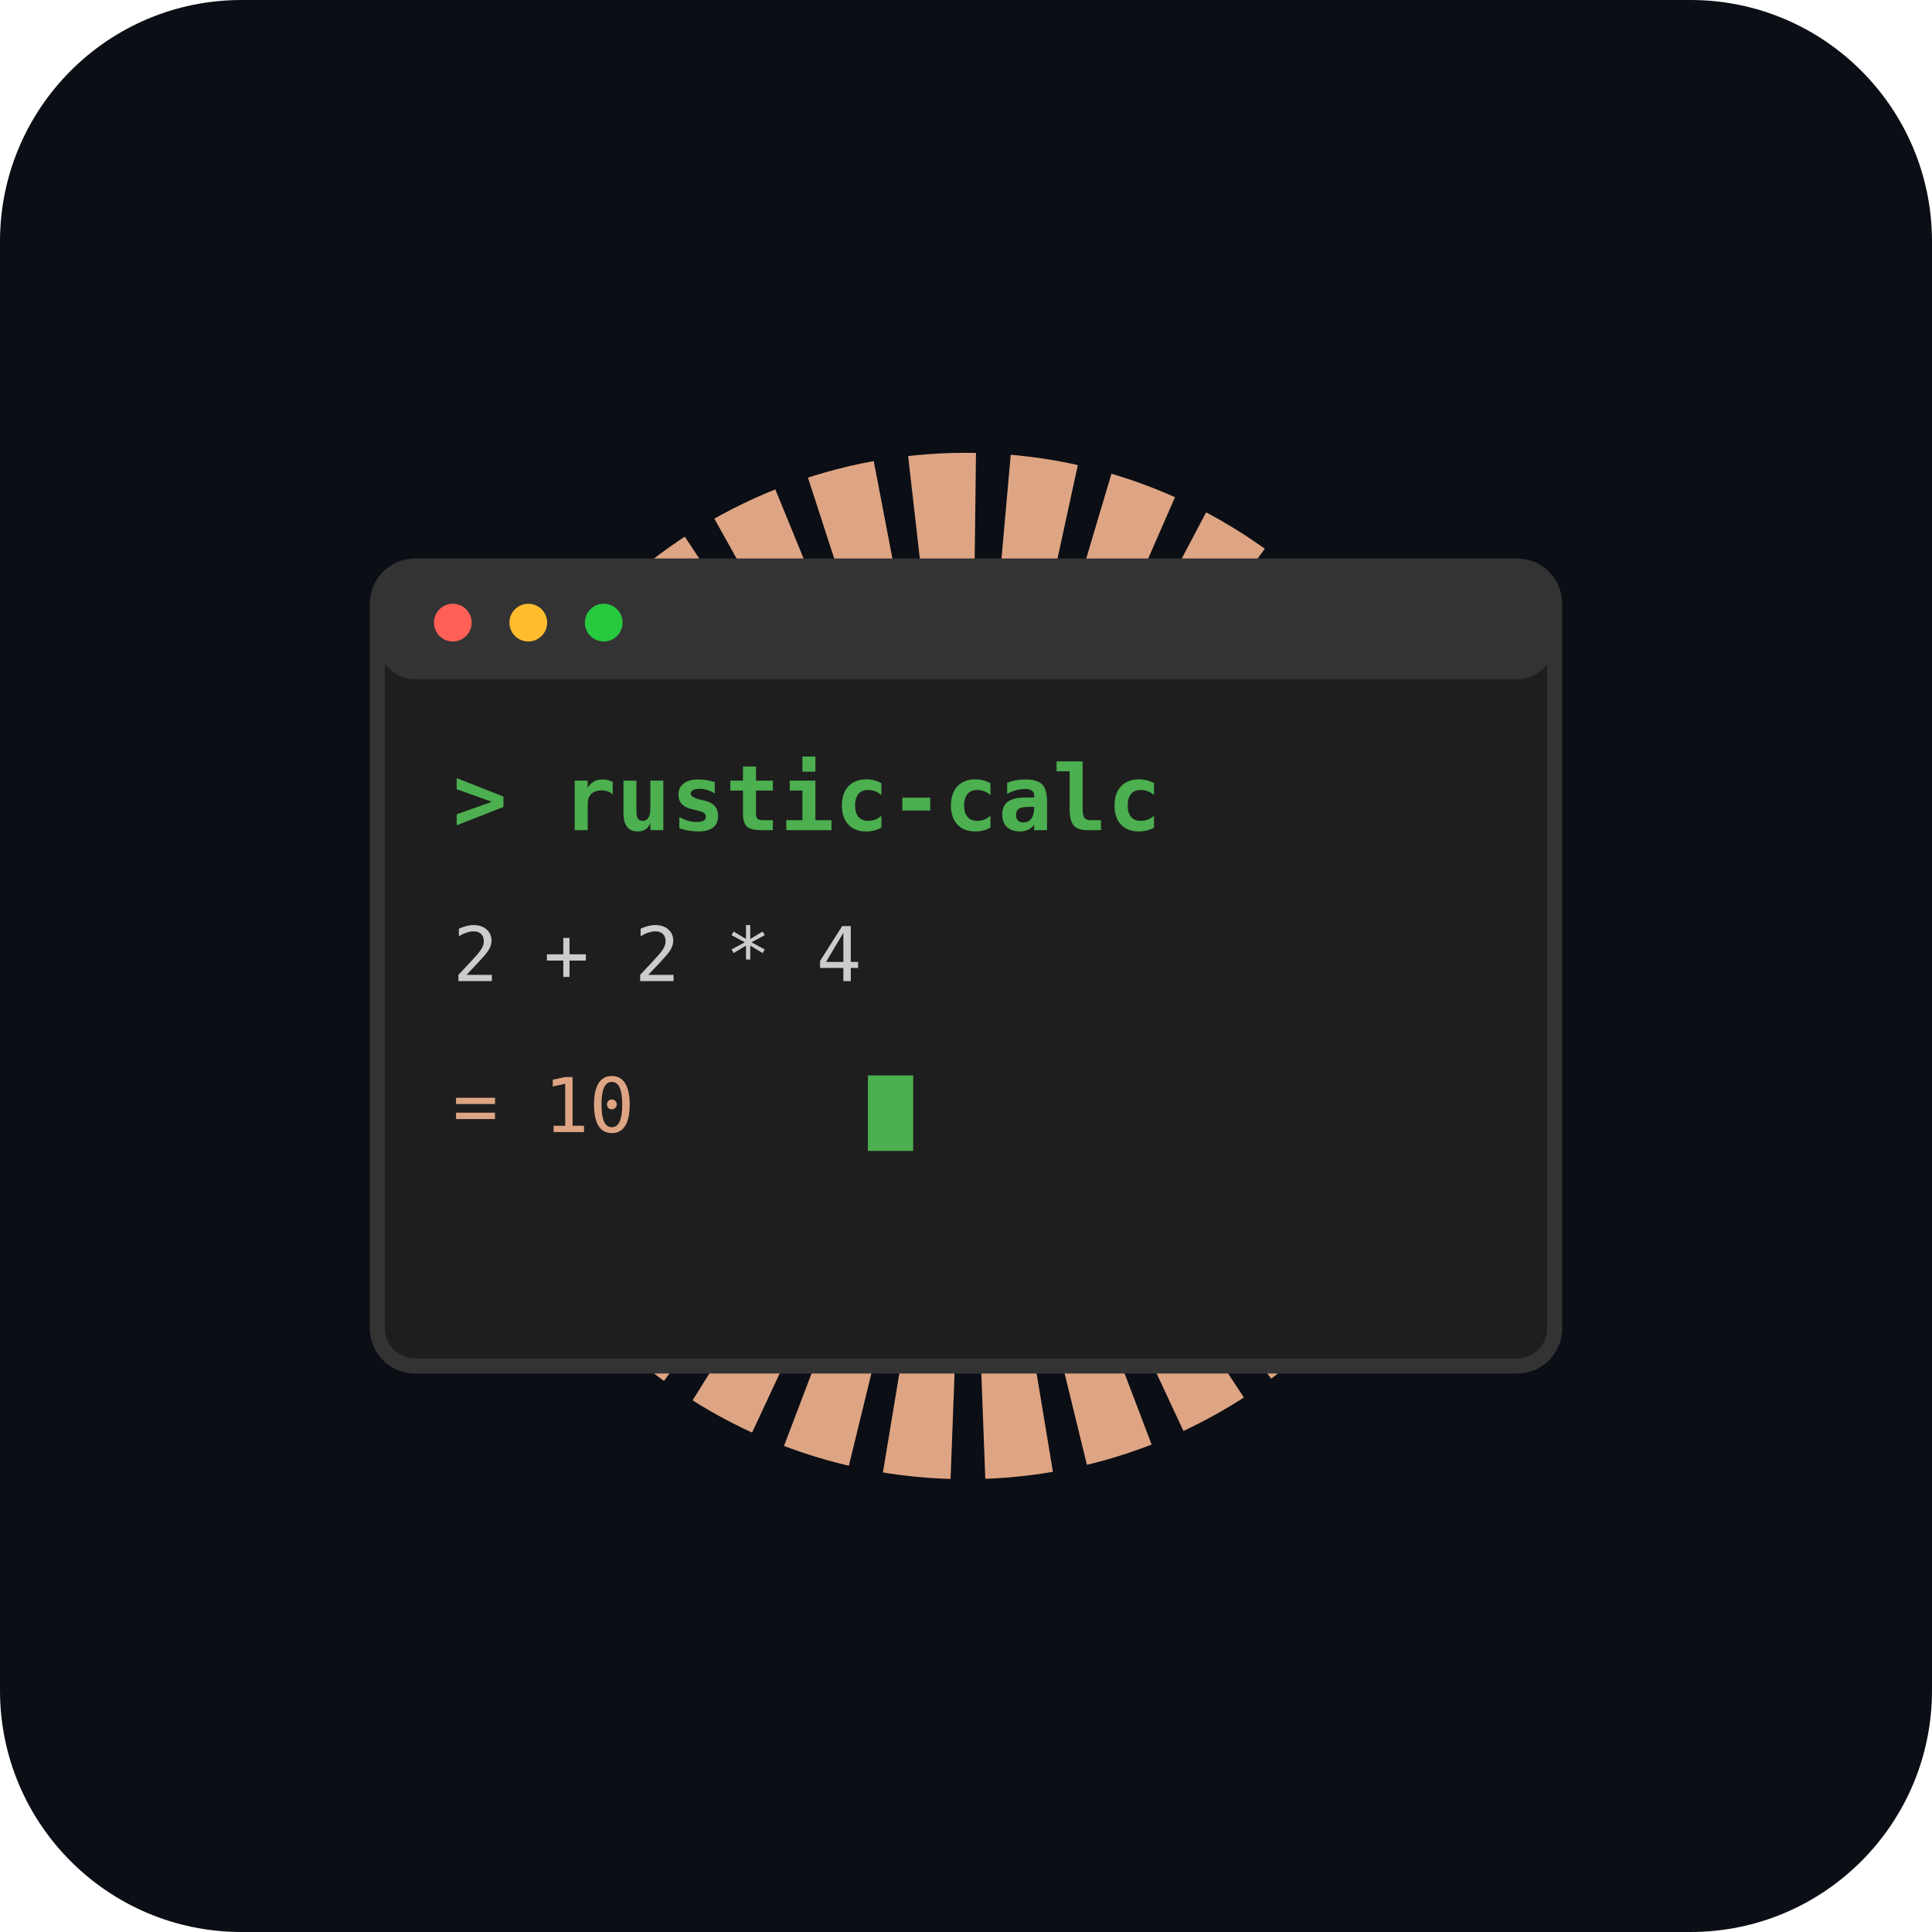
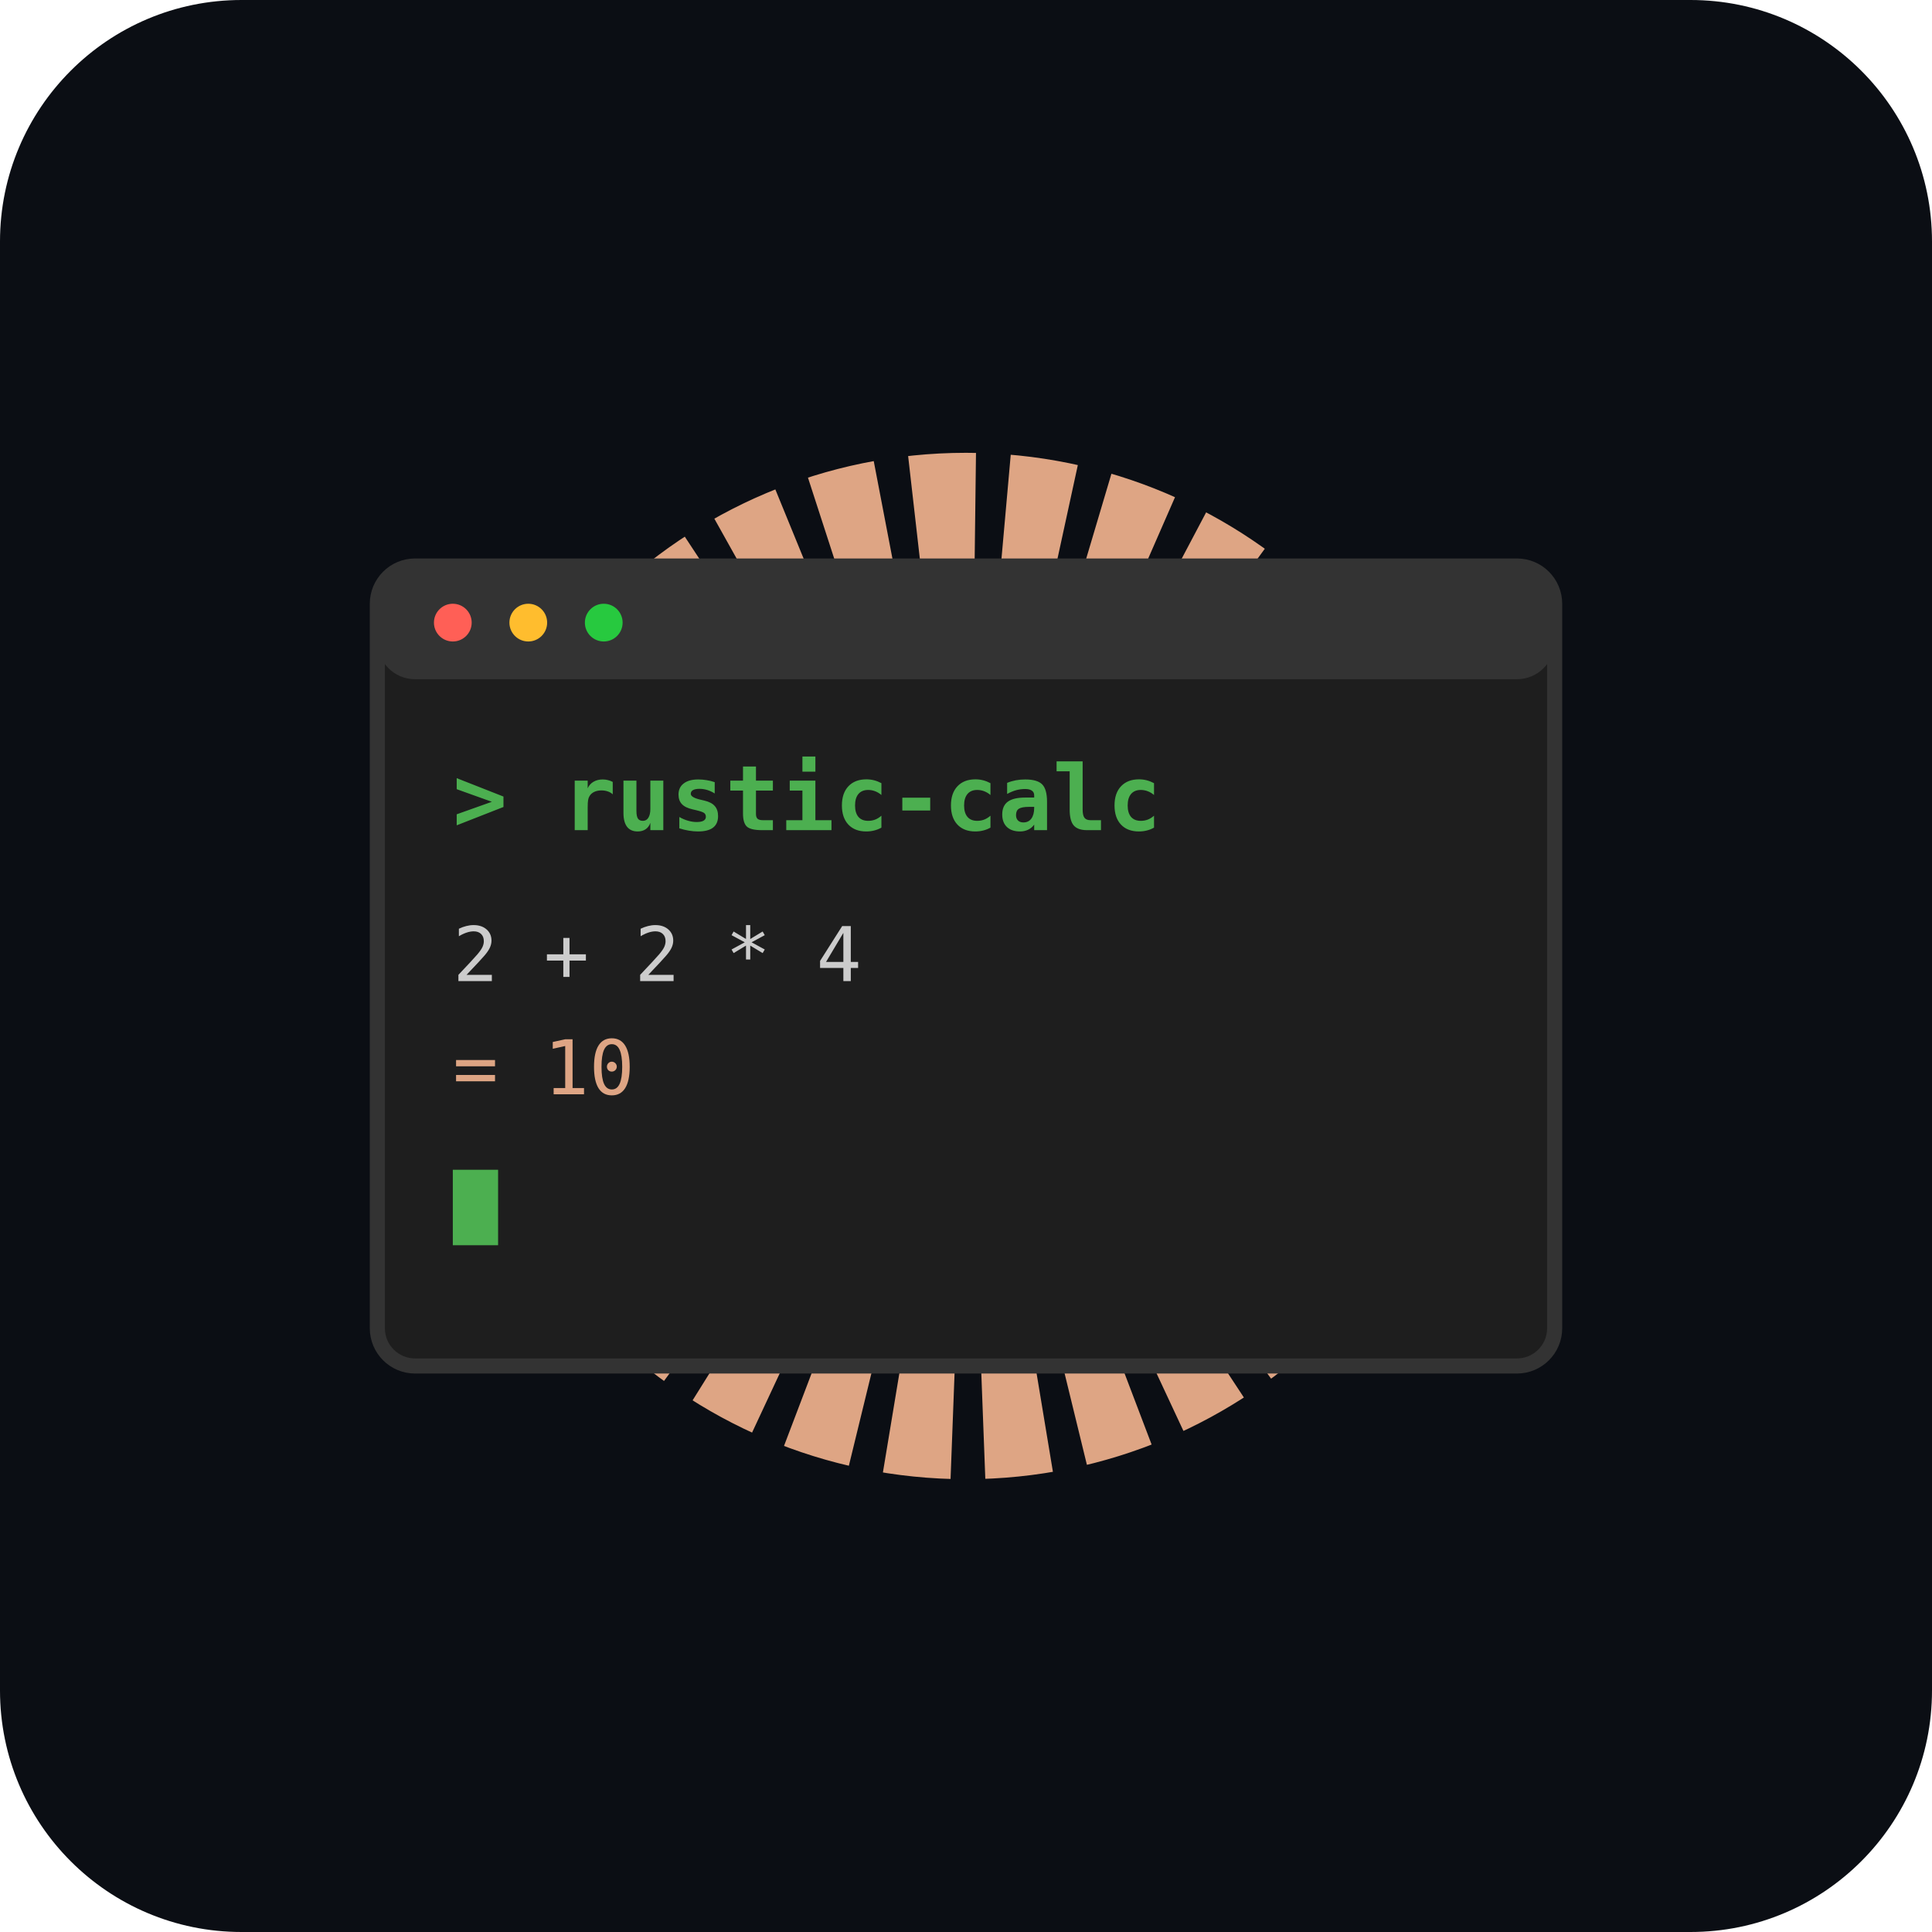
<svg xmlns="http://www.w3.org/2000/svg" viewBox="0 0 512 512">
  <rect x="0" y="0" width="512" height="512" rx="64" fill="#0b0e14" />
  <g transform="translate(256, 256) scale(0.8)">
    <circle cx="0" cy="0" r="150" fill="none" stroke="#dea584" stroke-width="40" stroke-dasharray="20 10" />
    <circle cx="0" cy="0" r="100" fill="#dea584" />
  </g>
  <rect x="100" y="150" width="312" height="212" rx="10" fill="#1e1e1e" stroke="#333" stroke-width="4" />
  <rect x="100" y="150" width="312" height="30" rx="10" fill="#333" />
  <circle cx="120" cy="165" r="5" fill="#ff5f56" />
  <circle cx="140" cy="165" r="5" fill="#ffbd2e" />
  <circle cx="160" cy="165" r="5" fill="#27c93f" />
  <text x="120" y="220" font-family="monospace" font-size="24" fill="#4caf50" font-weight="bold">&gt; rustic-calc</text>
  <text x="120" y="260" font-family="monospace" font-size="20" fill="#ccc">2 + 2 * 4</text>
-   <text x="120" y="300" font-family="monospace" font-size="20" fill="#dea584">= 10</text>
-   <rect x="230" y="285" width="12" height="20" fill="#4caf50">
+   <text x="120" y="290" font-family="monospace" font-size="20" fill="#dea584">= 10</text>
+   <rect x="120" y="310" width="12" height="20" fill="#4caf50">
    <animate attributeName="opacity" values="1;0;1" dur="1s" repeatCount="indefinite" />
  </rect>
</svg>
